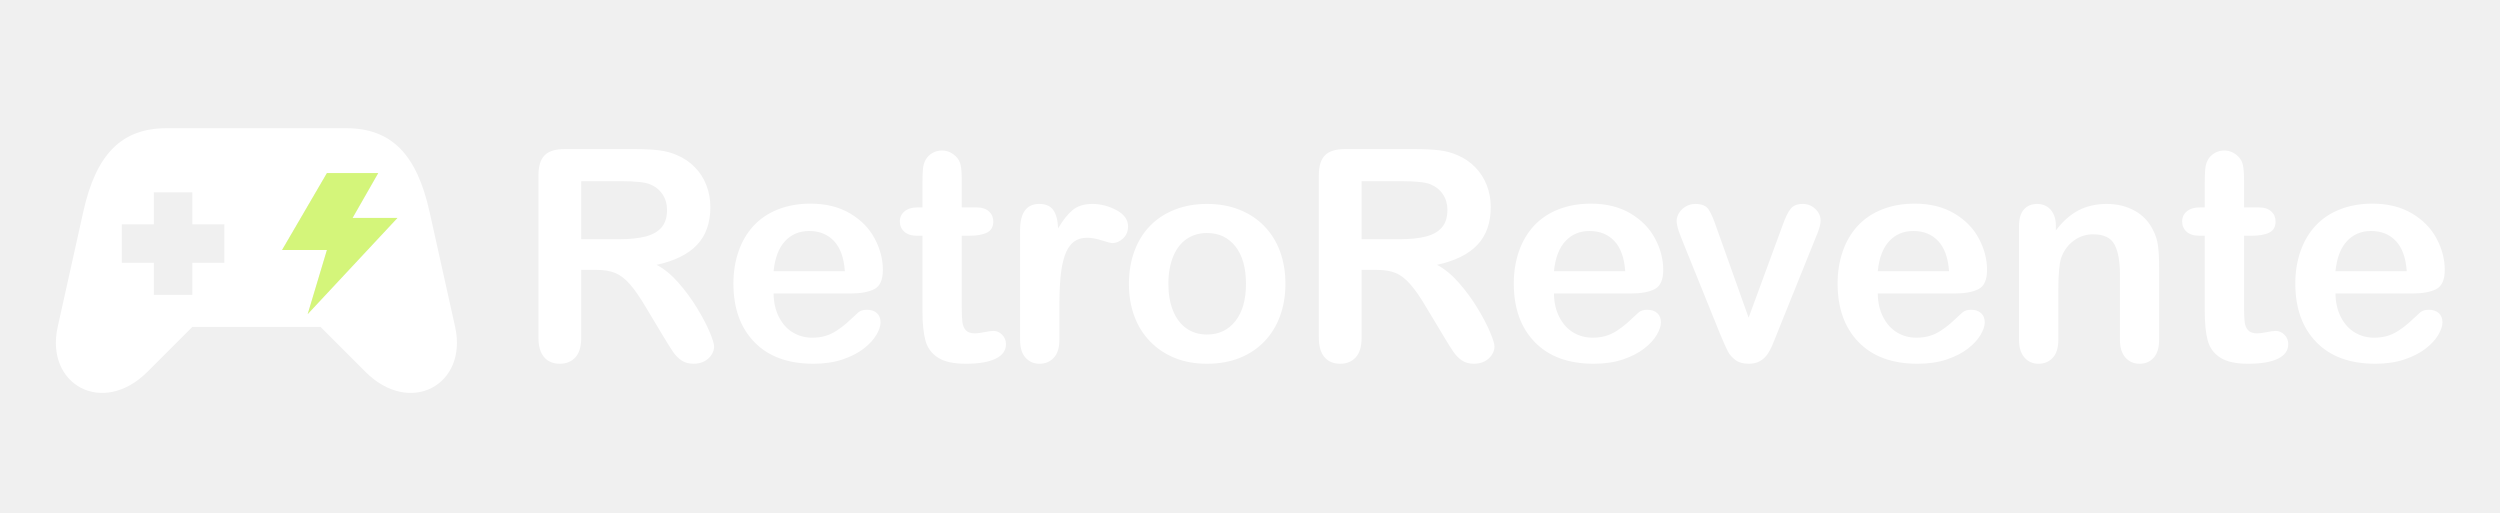
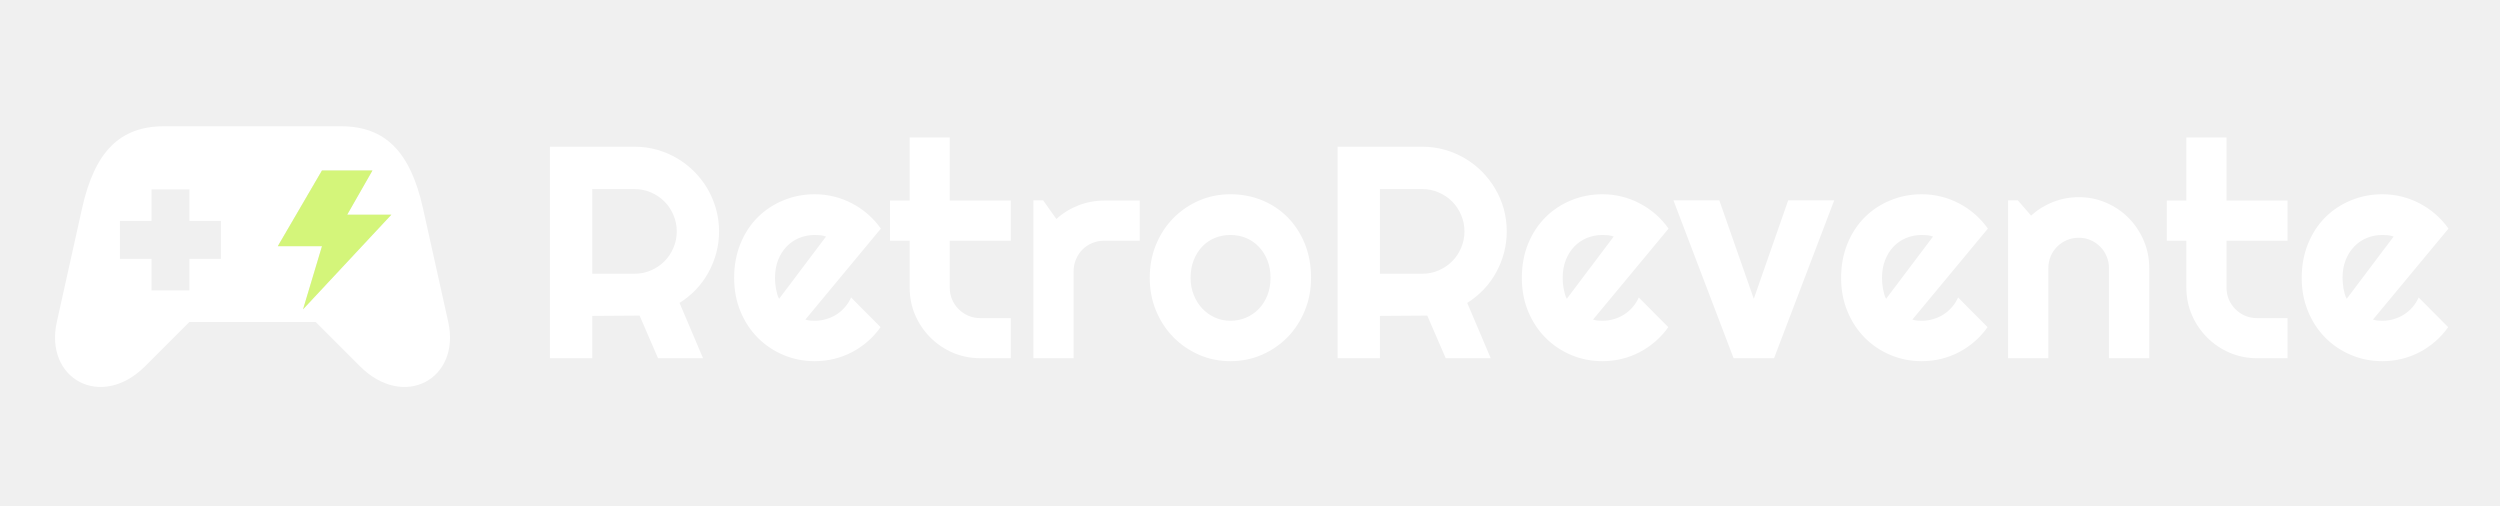
- <svg xmlns="http://www.w3.org/2000/svg" width="390" height="80" viewBox="0 0 390 80">
+ <svg xmlns="http://www.w3.org/2000/svg" width="396" height="80" viewBox="0 0 396 80">
  <path fill="#FFFFFF" fill-rule="evenodd" d="M 26 20 L 54 20 C 61 20 65 24 67 33 L 71 51 C 73 60 64 65 57 58 L 50 51 L 30 51 L 23 58 C 16 65 7 60 9 51 L 13 33 C 15 24 19 20 26 20 Z M 24 30 L 30 30 L 30 35 L 35 35 L 35 41 L 30 41 L 30 46 L 24 46 L 24 41 L 19 41 L 19 35 L 24 35 Z M 51 27 L 59 27 L 55 34 L 62 34 L 48 49 L 51 39 L 44 39 Z" />
  <path fill="#D4F57A" d="M 51 27 L 59 27 L 55 34 L 62 34 L 48 49 L 51 39 L 44 39 Z" />
-   <path fill="#FFFFFF" d="M 93.007 42.1 L 90.671 42.1 L 90.671 52.679 Q 90.671 54.768 89.75 55.756 Q 88.829 56.745 87.347 56.745 Q 85.752 56.745 84.876 55.711 Q 84 54.678 84 52.679 L 84 27.343 Q 84 25.187 84.966 24.221 Q 85.932 23.255 88.088 23.255 L 98.937 23.255 Q 101.183 23.255 102.777 23.446 Q 104.372 23.637 105.652 24.221 Q 107.202 24.873 108.393 26.085 Q 109.583 27.298 110.201 28.904 Q 110.818 30.51 110.818 32.307 Q 110.818 35.991 108.741 38.192 Q 106.663 40.393 102.44 41.314 Q 104.215 42.257 105.832 44.099 Q 107.449 45.941 108.718 48.019 Q 109.987 50.096 110.695 51.77 Q 111.402 53.443 111.402 54.072 Q 111.402 54.723 110.987 55.363 Q 110.571 56.003 109.853 56.374 Q 109.134 56.745 108.19 56.745 Q 107.067 56.745 106.304 56.217 Q 105.54 55.689 104.99 54.88 Q 104.439 54.072 103.496 52.5 L 100.823 48.052 Q 99.386 45.604 98.251 44.324 Q 97.117 43.043 95.949 42.572 Q 94.781 42.1 93.007 42.1 Z M 96.825 28.264 L 90.671 28.264 L 90.671 37.316 L 96.646 37.316 Q 99.049 37.316 100.688 36.9 Q 102.328 36.485 103.193 35.485 Q 104.058 34.486 104.058 32.734 Q 104.058 31.364 103.361 30.319 Q 102.665 29.275 101.43 28.758 Q 100.262 28.264 96.825 28.264 Z M 132.673 45.784 L 120.679 45.784 Q 120.701 47.873 121.521 49.467 Q 122.341 51.062 123.7 51.871 Q 125.059 52.679 126.698 52.679 Q 127.799 52.679 128.708 52.421 Q 129.618 52.163 130.472 51.612 Q 131.325 51.062 132.044 50.433 Q 132.763 49.804 133.908 48.726 Q 134.38 48.322 135.256 48.322 Q 136.199 48.322 136.783 48.838 Q 137.367 49.355 137.367 50.298 Q 137.367 51.129 136.716 52.241 Q 136.064 53.353 134.75 54.375 Q 133.437 55.397 131.449 56.071 Q 129.461 56.745 126.878 56.745 Q 120.971 56.745 117.691 53.375 Q 114.412 50.006 114.412 44.234 Q 114.412 41.516 115.221 39.191 Q 116.029 36.867 117.579 35.205 Q 119.129 33.542 121.397 32.655 Q 123.666 31.768 126.429 31.768 Q 130.022 31.768 132.594 33.284 Q 135.166 34.8 136.446 37.204 Q 137.727 39.607 137.727 42.1 Q 137.727 44.414 136.401 45.099 Q 135.076 45.784 132.673 45.784 Z M 120.679 42.302 L 131.797 42.302 Q 131.572 39.158 130.101 37.597 Q 128.63 36.036 126.227 36.036 Q 123.936 36.036 122.464 37.619 Q 120.993 39.203 120.679 42.302 Z M 143.229 32.352 L 143.903 32.352 L 143.903 28.668 Q 143.903 27.186 143.982 26.344 Q 144.061 25.501 144.42 24.895 Q 144.779 24.266 145.453 23.873 Q 146.127 23.48 146.958 23.48 Q 148.126 23.48 149.069 24.356 Q 149.698 24.94 149.867 25.782 Q 150.035 26.625 150.035 28.174 L 150.035 32.352 L 152.281 32.352 Q 153.584 32.352 154.269 32.97 Q 154.954 33.587 154.954 34.553 Q 154.954 35.789 153.977 36.283 Q 153 36.777 151.181 36.777 L 150.035 36.777 L 150.035 48.052 Q 150.035 49.49 150.136 50.265 Q 150.237 51.04 150.675 51.522 Q 151.113 52.005 152.102 52.005 Q 152.641 52.005 153.562 51.814 Q 154.482 51.624 154.999 51.624 Q 155.74 51.624 156.335 52.219 Q 156.931 52.814 156.931 53.69 Q 156.931 55.172 155.313 55.958 Q 153.696 56.745 150.664 56.745 Q 147.789 56.745 146.307 55.779 Q 144.824 54.813 144.364 53.106 Q 143.903 51.399 143.903 48.546 L 143.903 36.777 L 143.095 36.777 Q 141.77 36.777 141.073 36.148 Q 140.377 35.519 140.377 34.553 Q 140.377 33.587 141.107 32.97 Q 141.837 32.352 143.229 32.352 Z M 165.264 47.895 L 165.264 53.016 Q 165.264 54.88 164.388 55.812 Q 163.512 56.745 162.164 56.745 Q 160.839 56.745 159.985 55.801 Q 159.132 54.858 159.132 53.016 L 159.132 35.946 Q 159.132 31.813 162.119 31.813 Q 163.646 31.813 164.32 32.779 Q 164.994 33.745 165.062 35.631 Q 166.162 33.745 167.319 32.779 Q 168.476 31.813 170.407 31.813 Q 172.339 31.813 174.158 32.779 Q 175.978 33.745 175.978 35.339 Q 175.978 36.462 175.203 37.192 Q 174.428 37.922 173.529 37.922 Q 173.192 37.922 171.901 37.507 Q 170.609 37.091 169.621 37.091 Q 168.273 37.091 167.42 37.799 Q 166.566 38.506 166.095 39.899 Q 165.623 41.292 165.443 43.212 Q 165.264 45.132 165.264 47.895 Z M 200.527 44.279 Q 200.527 47.019 199.674 49.333 Q 198.82 51.646 197.203 53.308 Q 195.586 54.97 193.34 55.857 Q 191.094 56.745 188.286 56.745 Q 185.501 56.745 183.277 55.846 Q 181.054 54.948 179.425 53.274 Q 177.797 51.601 176.955 49.321 Q 176.112 47.042 176.112 44.279 Q 176.112 41.494 176.966 39.18 Q 177.819 36.867 179.414 35.227 Q 181.009 33.587 183.277 32.7 Q 185.546 31.813 188.286 31.813 Q 191.071 31.813 193.34 32.711 Q 195.608 33.61 197.226 35.272 Q 198.843 36.934 199.685 39.225 Q 200.527 41.516 200.527 44.279 Z M 194.373 44.279 Q 194.373 40.528 192.722 38.439 Q 191.071 36.35 188.286 36.35 Q 186.489 36.35 185.119 37.282 Q 183.749 38.214 183.008 40.034 Q 182.267 41.853 182.267 44.279 Q 182.267 46.682 182.997 48.479 Q 183.727 50.276 185.085 51.23 Q 186.444 52.185 188.286 52.185 Q 191.071 52.185 192.722 50.085 Q 194.373 47.985 194.373 44.279 Z M 214.745 42.1 L 212.409 42.1 L 212.409 52.679 Q 212.409 54.768 211.488 55.756 Q 210.567 56.745 209.085 56.745 Q 207.49 56.745 206.614 55.711 Q 205.738 54.678 205.738 52.679 L 205.738 27.343 Q 205.738 25.187 206.704 24.221 Q 207.67 23.255 209.826 23.255 L 220.675 23.255 Q 222.921 23.255 224.516 23.446 Q 226.11 23.637 227.391 24.221 Q 228.94 24.873 230.131 26.085 Q 231.321 27.298 231.939 28.904 Q 232.557 30.51 232.557 32.307 Q 232.557 35.991 230.479 38.192 Q 228.401 40.393 224.179 41.314 Q 225.953 42.257 227.57 44.099 Q 229.188 45.941 230.457 48.019 Q 231.726 50.096 232.433 51.77 Q 233.141 53.443 233.141 54.072 Q 233.141 54.723 232.725 55.363 Q 232.31 56.003 231.591 56.374 Q 230.872 56.745 229.929 56.745 Q 228.806 56.745 228.042 56.217 Q 227.278 55.689 226.728 54.88 Q 226.178 54.072 225.234 52.5 L 222.562 48.052 Q 221.124 45.604 219.99 44.324 Q 218.855 43.043 217.688 42.572 Q 216.52 42.1 214.745 42.1 Z M 218.563 28.264 L 212.409 28.264 L 212.409 37.316 L 218.384 37.316 Q 220.787 37.316 222.427 36.9 Q 224.066 36.485 224.931 35.485 Q 225.796 34.486 225.796 32.734 Q 225.796 31.364 225.1 30.319 Q 224.403 29.275 223.168 28.758 Q 222 28.264 218.563 28.264 Z M 254.411 45.784 L 242.417 45.784 Q 242.439 47.873 243.259 49.467 Q 244.079 51.062 245.438 51.871 Q 246.797 52.679 248.437 52.679 Q 249.537 52.679 250.447 52.421 Q 251.356 52.163 252.21 51.612 Q 253.063 51.062 253.782 50.433 Q 254.501 49.804 255.646 48.726 Q 256.118 48.322 256.994 48.322 Q 257.938 48.322 258.521 48.838 Q 259.105 49.355 259.105 50.298 Q 259.105 51.129 258.454 52.241 Q 257.803 53.353 256.489 54.375 Q 255.175 55.397 253.187 56.071 Q 251.199 56.745 248.616 56.745 Q 242.709 56.745 239.43 53.375 Q 236.15 50.006 236.15 44.234 Q 236.15 41.516 236.959 39.191 Q 237.768 36.867 239.317 35.205 Q 240.867 33.542 243.136 32.655 Q 245.404 31.768 248.167 31.768 Q 251.761 31.768 254.333 33.284 Q 256.904 34.8 258.185 37.204 Q 259.465 39.607 259.465 42.1 Q 259.465 44.414 258.14 45.099 Q 256.814 45.784 254.411 45.784 Z M 242.417 42.302 L 253.535 42.302 Q 253.311 39.158 251.839 37.597 Q 250.368 36.036 247.965 36.036 Q 245.674 36.036 244.203 37.619 Q 242.731 39.203 242.417 42.302 Z M 267.82 35.631 L 272.784 49.557 L 278.13 35.025 Q 278.759 33.273 279.365 32.543 Q 279.972 31.813 281.207 31.813 Q 282.375 31.813 283.195 32.599 Q 284.015 33.385 284.015 34.418 Q 284.015 34.823 283.869 35.362 Q 283.723 35.901 283.532 36.373 Q 283.341 36.844 283.094 37.451 L 277.209 52.05 Q 276.962 52.679 276.569 53.645 Q 276.176 54.611 275.693 55.296 Q 275.21 55.981 274.502 56.363 Q 273.795 56.745 272.784 56.745 Q 271.481 56.745 270.707 56.149 Q 269.932 55.554 269.561 54.847 Q 269.19 54.139 268.314 52.05 L 262.475 37.608 Q 262.272 37.069 262.059 36.53 Q 261.846 35.991 261.7 35.429 Q 261.554 34.868 261.554 34.463 Q 261.554 33.834 261.936 33.217 Q 262.317 32.599 262.991 32.206 Q 263.665 31.813 264.451 31.813 Q 265.979 31.813 266.551 32.689 Q 267.124 33.565 267.82 35.631 Z M 304.926 45.784 L 292.932 45.784 Q 292.954 47.873 293.774 49.467 Q 294.594 51.062 295.953 51.871 Q 297.312 52.679 298.951 52.679 Q 300.052 52.679 300.961 52.421 Q 301.871 52.163 302.725 51.612 Q 303.578 51.062 304.297 50.433 Q 305.016 49.804 306.161 48.726 Q 306.633 48.322 307.509 48.322 Q 308.452 48.322 309.036 48.838 Q 309.62 49.355 309.62 50.298 Q 309.62 51.129 308.969 52.241 Q 308.317 53.353 307.003 54.375 Q 305.689 55.397 303.702 56.071 Q 301.714 56.745 299.131 56.745 Q 293.224 56.745 289.944 53.375 Q 286.665 50.006 286.665 44.234 Q 286.665 41.516 287.474 39.191 Q 288.282 36.867 289.832 35.205 Q 291.382 33.542 293.65 32.655 Q 295.919 31.768 298.682 31.768 Q 302.275 31.768 304.847 33.284 Q 307.419 34.8 308.699 37.204 Q 309.979 39.607 309.979 42.1 Q 309.979 44.414 308.654 45.099 Q 307.329 45.784 304.926 45.784 Z M 292.932 42.302 L 304.05 42.302 Q 303.825 39.158 302.354 37.597 Q 300.883 36.036 298.479 36.036 Q 296.188 36.036 294.717 37.619 Q 293.246 39.203 292.932 42.302 Z M 320.716 35.205 L 320.716 35.946 Q 322.333 33.812 324.253 32.812 Q 326.174 31.813 328.667 31.813 Q 331.093 31.813 333.002 32.869 Q 334.911 33.924 335.854 35.856 Q 336.461 36.979 336.641 38.282 Q 336.82 39.584 336.82 41.606 L 336.82 53.016 Q 336.82 54.858 335.978 55.801 Q 335.136 56.745 333.788 56.745 Q 332.418 56.745 331.564 55.779 Q 330.711 54.813 330.711 53.016 L 330.711 42.796 Q 330.711 39.764 329.869 38.158 Q 329.026 36.552 326.511 36.552 Q 324.871 36.552 323.523 37.529 Q 322.176 38.506 321.547 40.213 Q 321.098 41.583 321.098 45.334 L 321.098 53.016 Q 321.098 54.88 320.233 55.812 Q 319.368 56.745 317.998 56.745 Q 316.673 56.745 315.819 55.779 Q 314.966 54.813 314.966 53.016 L 314.966 35.294 Q 314.966 33.542 315.729 32.678 Q 316.493 31.813 317.818 31.813 Q 318.627 31.813 319.278 32.195 Q 319.93 32.577 320.323 33.34 Q 320.716 34.104 320.716 35.205 Z M 343.267 32.352 L 343.94 32.352 L 343.94 28.668 Q 343.94 27.186 344.019 26.344 Q 344.098 25.501 344.457 24.895 Q 344.816 24.266 345.49 23.873 Q 346.164 23.48 346.995 23.48 Q 348.163 23.48 349.106 24.356 Q 349.735 24.94 349.904 25.782 Q 350.072 26.625 350.072 28.174 L 350.072 32.352 L 352.318 32.352 Q 353.621 32.352 354.306 32.97 Q 354.991 33.587 354.991 34.553 Q 354.991 35.789 354.014 36.283 Q 353.037 36.777 351.218 36.777 L 350.072 36.777 L 350.072 48.052 Q 350.072 49.49 350.173 50.265 Q 350.274 51.04 350.712 51.522 Q 351.15 52.005 352.139 52.005 Q 352.678 52.005 353.599 51.814 Q 354.52 51.624 355.036 51.624 Q 355.777 51.624 356.373 52.219 Q 356.968 52.814 356.968 53.69 Q 356.968 55.172 355.351 55.958 Q 353.733 56.745 350.701 56.745 Q 347.826 56.745 346.344 55.779 Q 344.861 54.813 344.401 53.106 Q 343.94 51.399 343.94 48.546 L 343.94 36.777 L 343.132 36.777 Q 341.807 36.777 341.11 36.148 Q 340.414 35.519 340.414 34.553 Q 340.414 33.587 341.144 32.97 Q 341.874 32.352 343.267 32.352 Z M 376.329 45.784 L 364.335 45.784 Q 364.357 47.873 365.177 49.467 Q 365.997 51.062 367.356 51.871 Q 368.715 52.679 370.354 52.679 Q 371.455 52.679 372.365 52.421 Q 373.274 52.163 374.128 51.612 Q 374.981 51.062 375.7 50.433 Q 376.419 49.804 377.564 48.726 Q 378.036 48.322 378.912 48.322 Q 379.855 48.322 380.439 48.838 Q 381.023 49.355 381.023 50.298 Q 381.023 51.129 380.372 52.241 Q 379.721 53.353 378.407 54.375 Q 377.093 55.397 375.105 56.071 Q 373.117 56.745 370.534 56.745 Q 364.627 56.745 361.348 53.375 Q 358.068 50.006 358.068 44.234 Q 358.068 41.516 358.877 39.191 Q 359.686 36.867 361.235 35.205 Q 362.785 33.542 365.054 32.655 Q 367.322 31.768 370.085 31.768 Q 373.679 31.768 376.25 33.284 Q 378.822 34.8 380.103 37.204 Q 381.383 39.607 381.383 42.1 Q 381.383 44.414 380.058 45.099 Q 378.732 45.784 376.329 45.784 Z M 364.335 42.302 L 375.453 42.302 Q 375.229 39.158 373.757 37.597 Q 372.286 36.036 369.883 36.036 Q 367.592 36.036 366.121 37.619 Q 364.649 39.203 364.335 42.302 Z" />
+   <path fill="#FFFFFF" d="M93.81 29.95V43.36H100.52Q101.89 43.36 103.11 42.83Q104.32 42.31 105.24 41.4Q106.15 40.49 106.67 39.26Q107.2 38.03 107.2 36.65Q107.2 35.28 106.67 34.05Q106.15 32.82 105.24 31.91Q104.32 31 103.11 30.48Q101.89 29.95 100.52 29.95ZM93.81 56.74H87.11V23.24H100.52Q102.36 23.24 104.07 23.72Q105.77 24.2 107.26 25.08Q108.74 25.95 109.97 27.18Q111.19 28.41 112.07 29.9Q112.94 31.4 113.42 33.1Q113.9 34.81 113.9 36.65Q113.9 38.38 113.47 40.02Q113.04 41.65 112.23 43.13Q111.43 44.6 110.26 45.84Q109.09 47.07 107.64 47.98L111.36 56.74H104.23L101.31 49.99L93.81 50.04ZM127.57 50.62Q127.94 50.74 128.32 50.78Q128.69 50.81 129.06 50.81Q130 50.81 130.86 50.55Q131.73 50.3 132.49 49.82Q133.25 49.34 133.84 48.65Q134.44 47.96 134.81 47.12L139.48 51.82Q138.6 53.08 137.44 54.08Q136.28 55.09 134.94 55.79Q133.6 56.49 132.11 56.85Q130.63 57.21 129.06 57.21Q126.42 57.21 124.1 56.23Q121.78 55.25 120.03 53.5Q118.29 51.75 117.29 49.33Q116.29 46.91 116.29 44.01Q116.29 41.05 117.29 38.59Q118.29 36.14 120.03 34.41Q121.78 32.68 124.1 31.73Q126.42 30.77 129.06 30.77Q130.63 30.77 132.12 31.14Q133.62 31.51 134.96 32.22Q136.31 32.92 137.47 33.93Q138.64 34.95 139.53 36.21ZM130.84 37.47Q130.4 37.31 129.96 37.26Q129.53 37.22 129.06 37.22Q127.76 37.22 126.6 37.69Q125.44 38.17 124.59 39.06Q123.74 39.95 123.25 41.2Q122.76 42.45 122.76 44.01Q122.76 44.36 122.79 44.81Q122.83 45.25 122.91 45.71Q122.99 46.16 123.11 46.58Q123.22 47 123.41 47.33ZM155.28 56.74Q152.96 56.74 150.93 55.87Q148.9 54.99 147.37 53.46Q145.84 51.93 144.96 49.9Q144.09 47.87 144.09 45.55V38.13H140.98V31.77H144.09V21.77H150.44V31.77H160.11V38.13H150.44V45.55Q150.44 46.56 150.81 47.44Q151.19 48.31 151.84 48.97Q152.5 49.62 153.38 50.01Q154.27 50.39 155.28 50.39H160.11V56.74ZM170.06 56.74H163.69V31.73H165.23L167.33 34.69Q168.87 33.29 170.83 32.53Q172.8 31.77 174.9 31.77H180.53V38.13H174.9Q173.89 38.13 173.01 38.5Q172.12 38.87 171.46 39.53Q170.81 40.18 170.44 41.07Q170.06 41.96 170.06 42.96ZM207.67 44.01Q207.67 46.82 206.67 49.23Q205.67 51.65 203.94 53.42Q202.21 55.18 199.88 56.2Q197.56 57.21 194.9 57.21Q192.26 57.21 189.93 56.2Q187.61 55.18 185.87 53.42Q184.13 51.65 183.12 49.23Q182.12 46.82 182.12 44.01Q182.12 41.16 183.12 38.73Q184.13 36.3 185.87 34.54Q187.61 32.78 189.93 31.77Q192.26 30.77 194.9 30.77Q197.56 30.77 199.88 31.71Q202.21 32.66 203.94 34.4Q205.67 36.14 206.67 38.58Q207.67 41.02 207.67 44.01ZM201.25 44.01Q201.25 42.47 200.75 41.22Q200.25 39.97 199.38 39.07Q198.52 38.17 197.36 37.69Q196.2 37.22 194.9 37.22Q193.59 37.22 192.43 37.69Q191.27 38.17 190.42 39.07Q189.57 39.97 189.08 41.22Q188.59 42.47 188.59 44.01Q188.59 45.46 189.08 46.7Q189.57 47.94 190.42 48.85Q191.27 49.76 192.43 50.29Q193.59 50.81 194.9 50.81Q196.2 50.81 197.36 50.32Q198.52 49.83 199.38 48.94Q200.25 48.05 200.75 46.79Q201.25 45.53 201.25 44.01ZM218.58 29.95V43.36H225.29Q226.67 43.36 227.88 42.83Q229.1 42.31 230.01 41.4Q230.92 40.49 231.44 39.26Q231.97 38.03 231.97 36.65Q231.97 35.28 231.44 34.05Q230.92 32.82 230.01 31.91Q229.1 31 227.88 30.48Q226.67 29.95 225.29 29.95ZM218.58 56.74H211.88V23.24H225.29Q227.13 23.24 228.84 23.72Q230.54 24.2 232.03 25.08Q233.51 25.95 234.74 27.18Q235.96 28.41 236.84 29.9Q237.72 31.4 238.2 33.1Q238.67 34.81 238.67 36.65Q238.67 38.38 238.24 40.02Q237.81 41.65 237 43.13Q236.2 44.6 235.03 45.84Q233.86 47.07 232.41 47.98L236.13 56.74H229L226.08 49.99L218.58 50.04ZM252.34 50.62Q252.71 50.74 253.09 50.78Q253.46 50.81 253.84 50.81Q254.77 50.81 255.63 50.55Q256.5 50.3 257.26 49.82Q258.02 49.34 258.61 48.65Q259.21 47.96 259.58 47.12L264.26 51.82Q263.37 53.08 262.21 54.08Q261.05 55.09 259.71 55.79Q258.37 56.49 256.88 56.85Q255.4 57.21 253.84 57.21Q251.2 57.21 248.87 56.23Q246.55 55.25 244.81 53.5Q243.07 51.75 242.06 49.33Q241.06 46.91 241.06 44.01Q241.06 41.05 242.06 38.59Q243.07 36.14 244.81 34.41Q246.55 32.68 248.87 31.73Q251.2 30.77 253.84 30.77Q255.4 30.77 256.9 31.14Q258.39 31.51 259.73 32.22Q261.08 32.92 262.25 33.93Q263.41 34.95 264.3 36.21ZM255.61 37.47Q255.17 37.31 254.74 37.26Q254.3 37.22 253.84 37.22Q252.53 37.22 251.37 37.69Q250.22 38.17 249.36 39.06Q248.51 39.95 248.02 41.2Q247.53 42.45 247.53 44.01Q247.53 44.36 247.56 44.81Q247.6 45.25 247.68 45.71Q247.76 46.16 247.88 46.58Q248 47 248.18 47.33ZM274.6 56.74 265.07 31.73H272.34L277.8 47.33L283.25 31.73H290.54L281.01 56.74ZM302.92 50.62Q303.29 50.74 303.67 50.78Q304.04 50.81 304.41 50.81Q305.35 50.81 306.21 50.55Q307.08 50.3 307.84 49.82Q308.59 49.34 309.19 48.65Q309.79 47.96 310.16 47.12L314.83 51.82Q313.94 53.08 312.79 54.08Q311.63 55.09 310.29 55.79Q308.95 56.49 307.46 56.85Q305.98 57.21 304.41 57.21Q301.77 57.21 299.45 56.23Q297.12 55.25 295.38 53.5Q293.64 51.75 292.64 49.33Q291.63 46.91 291.63 44.01Q291.63 41.05 292.64 38.59Q293.64 36.14 295.38 34.41Q297.12 32.68 299.45 31.73Q301.77 30.77 304.41 30.77Q305.98 30.77 307.47 31.14Q308.97 31.51 310.31 32.22Q311.66 32.92 312.82 33.93Q313.99 34.95 314.88 36.21ZM306.19 37.47Q305.74 37.31 305.31 37.26Q304.88 37.22 304.41 37.22Q303.1 37.22 301.95 37.69Q300.79 38.17 299.94 39.06Q299.09 39.95 298.6 41.2Q298.11 42.45 298.11 44.01Q298.11 44.36 298.14 44.81Q298.18 45.25 298.26 45.71Q298.34 46.16 298.46 46.58Q298.57 47 298.76 47.33ZM324.46 56.74H318.08V31.73H319.62L321.72 34.15Q323.27 32.75 325.22 31.99Q327.17 31.23 329.29 31.23Q331.58 31.23 333.61 32.11Q335.65 32.99 337.17 34.52Q338.68 36.05 339.56 38.09Q340.44 40.14 340.44 42.45V56.74H334.06V42.45Q334.06 41.47 333.68 40.59Q333.31 39.71 332.66 39.06Q332 38.41 331.14 38.03Q330.27 37.66 329.29 37.66Q328.29 37.66 327.4 38.03Q326.51 38.41 325.86 39.06Q325.2 39.71 324.83 40.59Q324.46 41.47 324.46 42.45ZM357.51 56.74Q355.2 56.74 353.17 55.87Q351.14 54.99 349.61 53.46Q348.08 51.93 347.2 49.9Q346.32 47.87 346.32 45.55V38.13H343.22V31.77H346.32V21.77H352.68V31.77H362.35V38.13H352.68V45.55Q352.68 46.56 353.05 47.44Q353.43 48.31 354.08 48.97Q354.73 49.62 355.62 50.01Q356.51 50.39 357.51 50.39H362.35V56.74ZM375.88 50.62Q376.25 50.74 376.62 50.78Q377 50.81 377.37 50.81Q378.3 50.81 379.17 50.55Q380.03 50.3 380.79 49.82Q381.55 49.34 382.15 48.65Q382.74 47.96 383.12 47.12L387.79 51.82Q386.9 53.08 385.75 54.08Q384.59 55.09 383.25 55.79Q381.9 56.49 380.42 56.85Q378.94 57.21 377.37 57.21Q374.73 57.21 372.41 56.23Q370.08 55.25 368.34 53.5Q366.6 51.75 365.6 49.33Q364.59 46.91 364.59 44.01Q364.59 41.05 365.6 38.59Q366.6 36.14 368.34 34.41Q370.08 32.68 372.41 31.73Q374.73 30.77 377.37 30.77Q378.94 30.77 380.43 31.14Q381.93 31.51 383.27 32.22Q384.61 32.92 385.78 33.93Q386.95 34.95 387.84 36.21ZM379.15 37.47Q378.7 37.31 378.27 37.26Q377.84 37.22 377.37 37.22Q376.06 37.22 374.91 37.69Q373.75 38.17 372.9 39.06Q372.04 39.95 371.55 41.2Q371.06 42.45 371.06 44.01Q371.06 44.36 371.1 44.81Q371.13 45.25 371.21 45.71Q371.3 46.16 371.41 46.58Q371.53 47 371.72 47.33Z" />
</svg>
